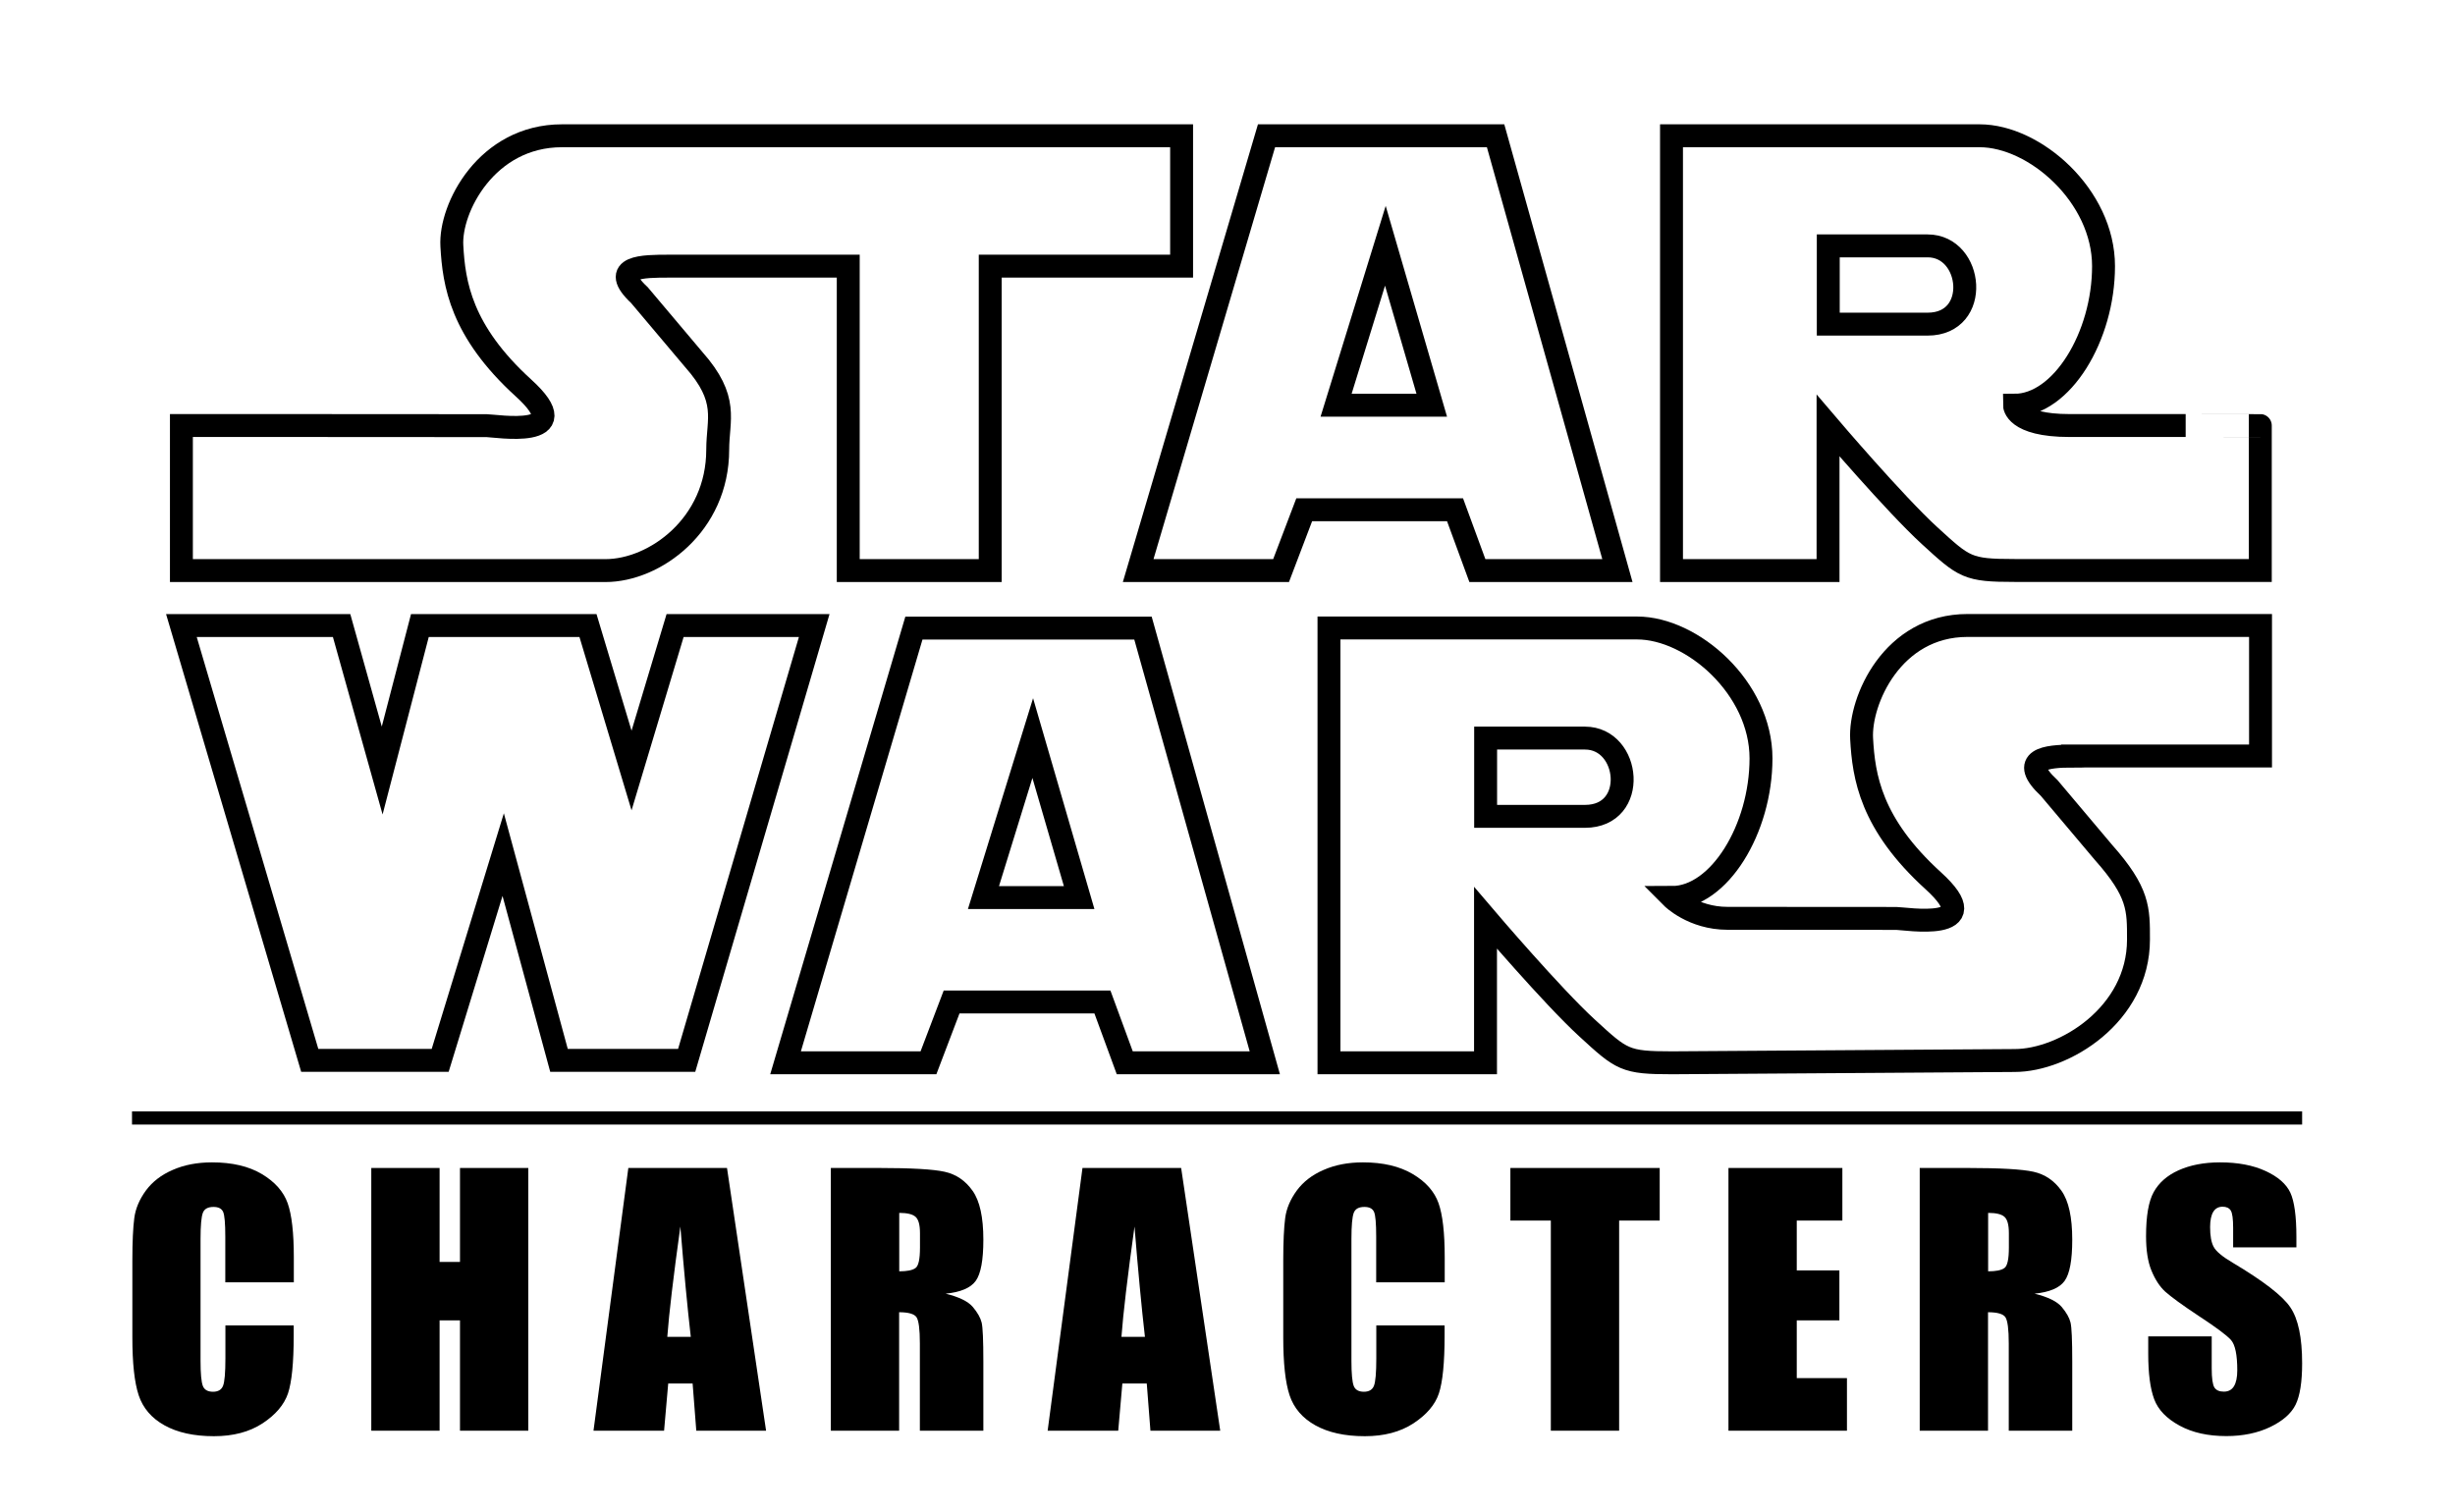
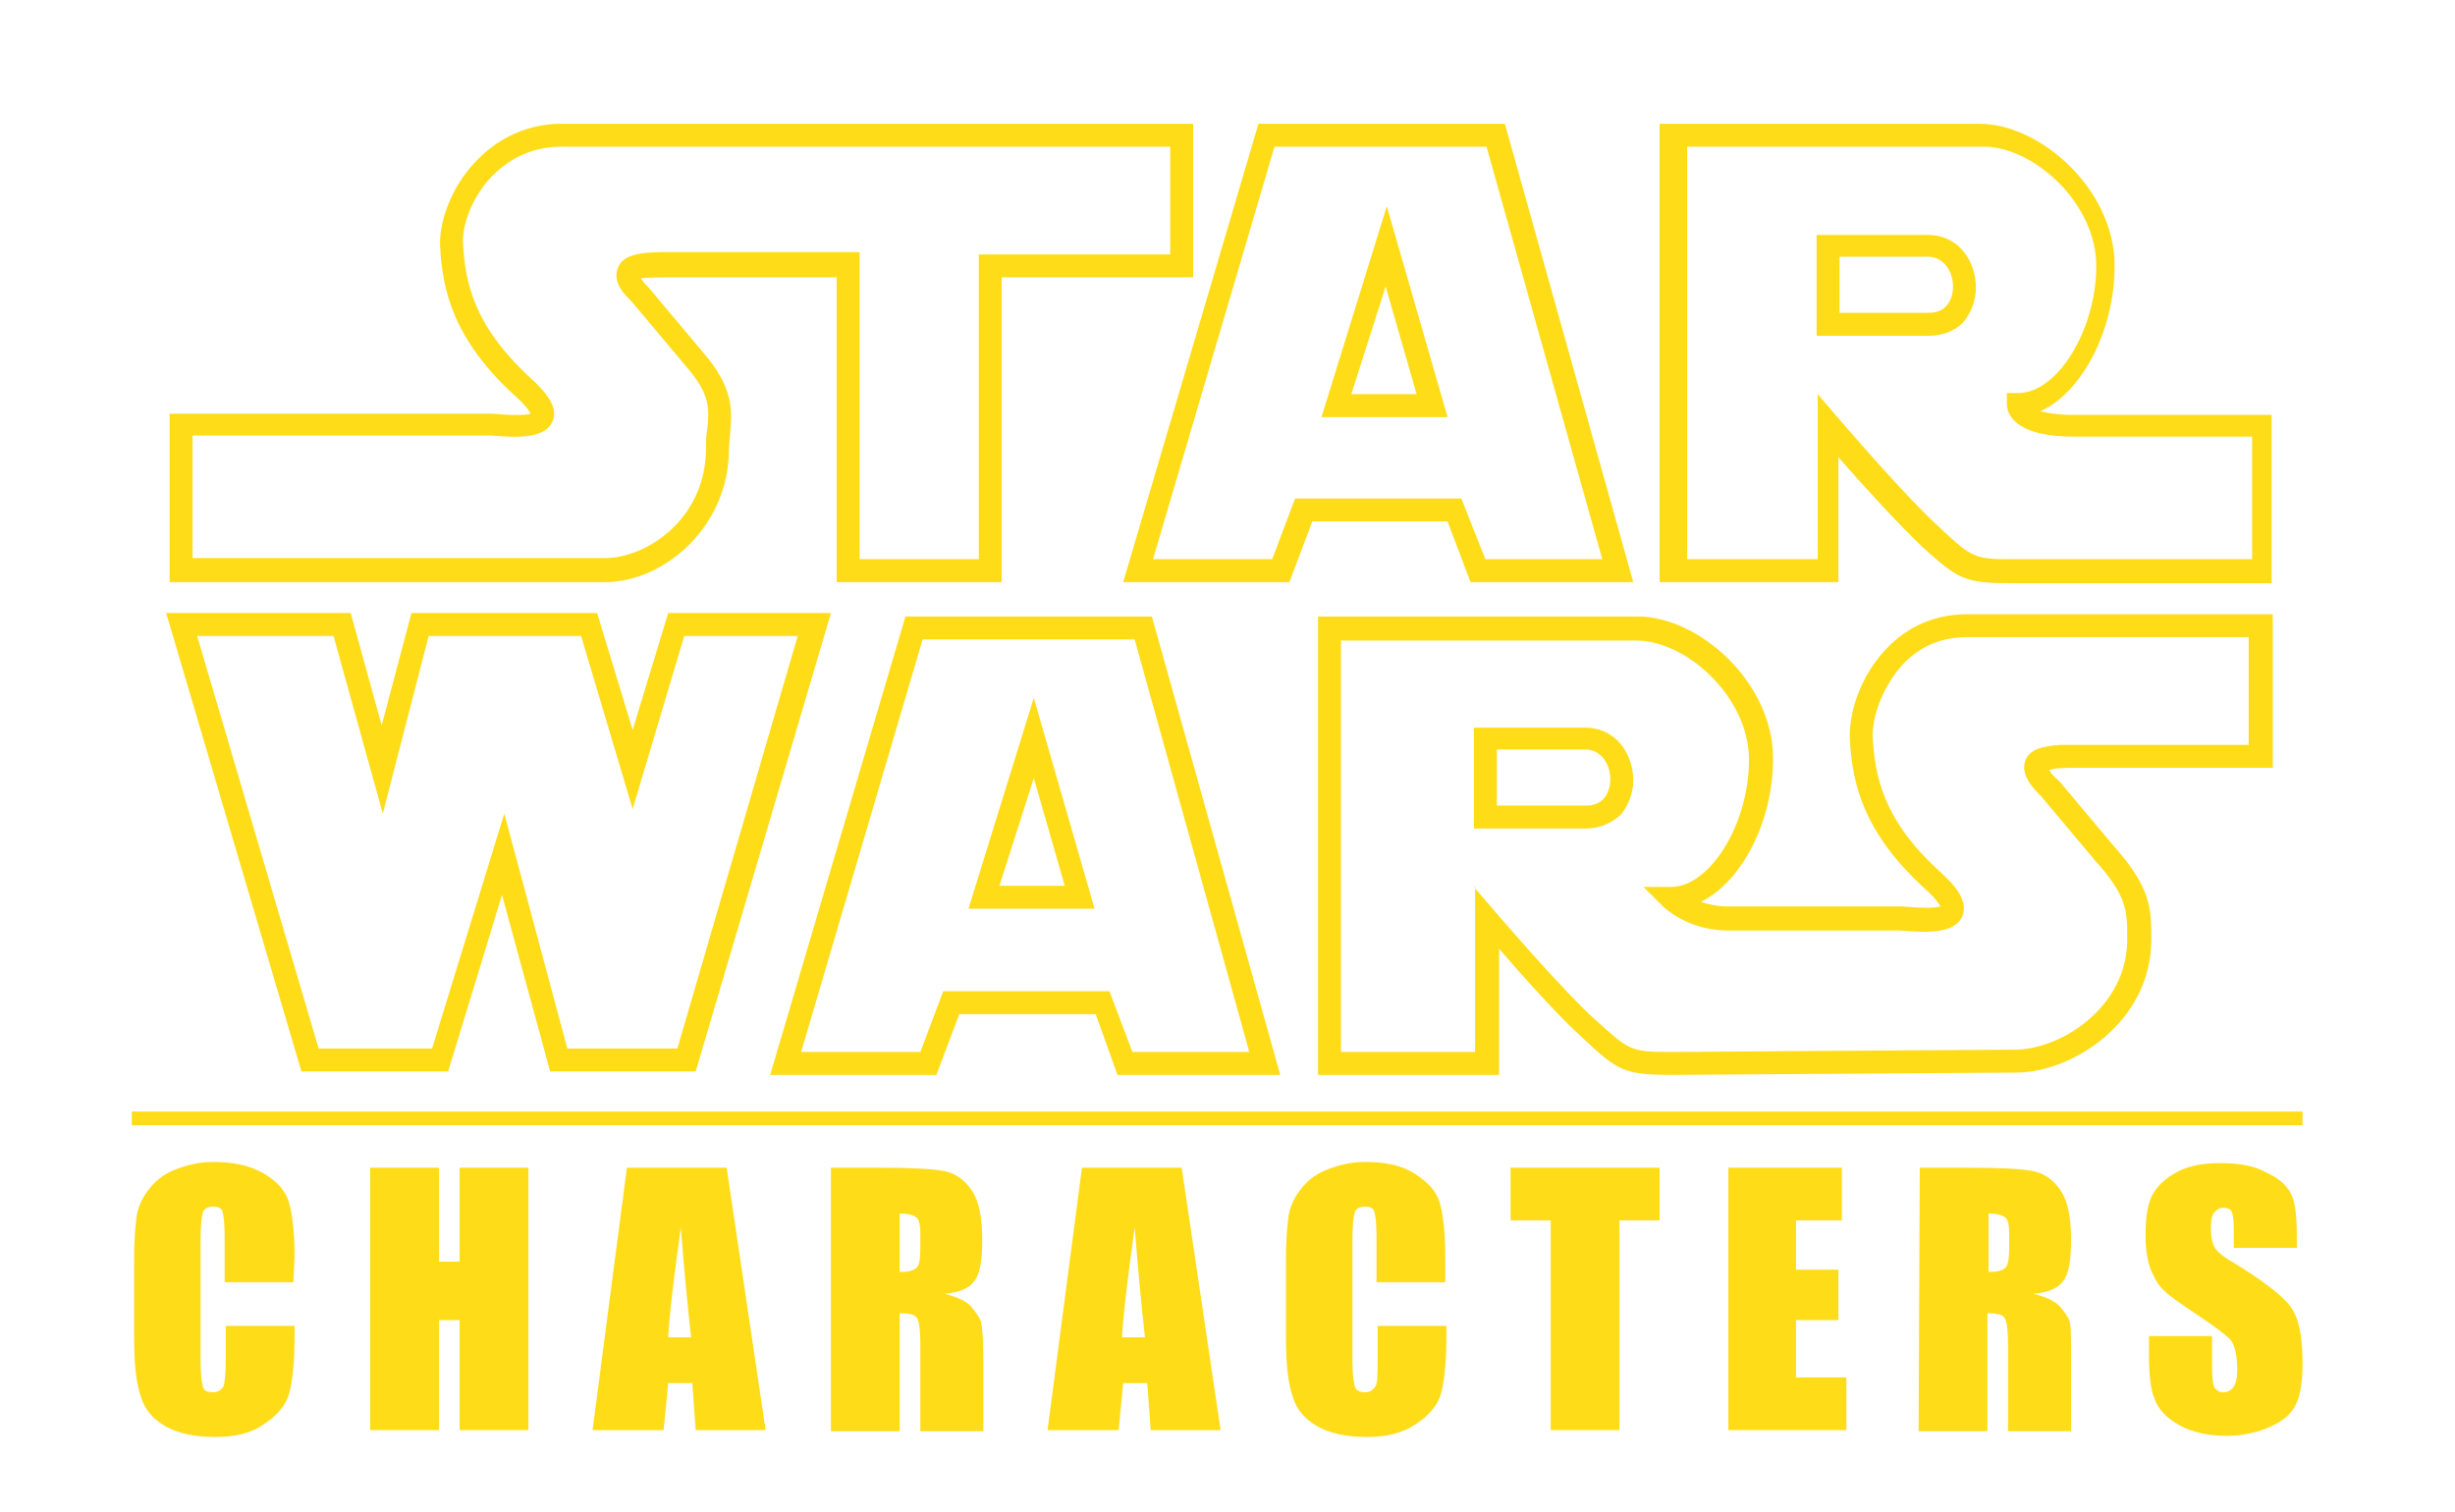
- <svg xmlns="http://www.w3.org/2000/svg" version="1.1" id="Warstwa_1" x="0px" y="0px" viewBox="0 0 214.23 131.92" style="enable-background:new 0 0 214.23 131.92;" xml:space="preserve">
+ <svg xmlns="http://www.w3.org/2000/svg" version="1.1" id="Warstwa_1" x="0px" y="0px" viewBox="0 0 214.2 131.9" style="enable-background:new 0 0 214.2 131.9;" xml:space="preserve">
  <style type="text/css">
- 	.st0{fill-rule:evenodd;clip-rule:evenodd;fill:none;stroke:#000000;stroke-width:2;stroke-miterlimit:10;}
- 	.st1{fill-rule:evenodd;clip-rule:evenodd;}
+ 	.st0{fill:#FFDC18;}
+ 	.st1{fill-rule:evenodd;clip-rule:evenodd;fill:#FFDC18;}
</style>
  <g>
-     <path class="st0" d="M15.83,37.14V49.8c0,0,32.7,0,37,0c4.3,0,9.8-3.98,9.8-10.56c0-2.65,1.01-4.37-2.1-7.87l-4.73-5.61   c-2.71-2.53,0.32-2.53,2.6-2.53c1.27,0,15.62,0,15.62,0V49.8h12.39V23.23h16.7V11.85H49.04c-6.58,0-9.8,6.32-9.61,9.61   c0.18,3.29,0.79,7.43,6.25,12.4c4.99,4.53-2.47,3.29-3.22,3.29C38.66,37.14,15.83,37.14,15.83,37.14L15.83,37.14z" />
-     <path class="st0" d="M130.51,11.85h-19.99L99.32,49.8h12.47l2.02-5.31h13.16l1.95,5.31h12.22L130.51,11.85L130.51,11.85z    M116.59,35.37l4.3-13.92l4.05,13.92H116.59L116.59,35.37z" />
-     <path class="st0" d="M180.6,37.14c-4.81,0-4.81-1.77-4.81-1.77c4.12,0,7.77-6,7.77-12.14c0-6.14-6-11.38-10.81-11.38   c-4.81,0-26.89,0-26.89,0V49.8h13.66V37.14c0,0,5.82,6.83,8.86,9.61c3.04,2.78,3.29,3.04,7.41,3.04c4.12,0,21.45,0,21.45,0V37.14   C197.25,37.14,185.41,37.14,180.6,37.14L180.6,37.14z M168.21,28.29c-3.47,0-8.67,0-8.67,0v-6.83c0,0,5.89,0,8.67,0   C172.18,21.46,172.87,28.29,168.21,28.29L168.21,28.29z" />
-     <polygon class="st0" points="15.83,54.6 29.81,54.6 33.35,67.25 36.64,54.6 51.31,54.6 55.11,67.25 58.91,54.6 71.05,54.6    59.92,92.55 48.78,92.55 43.91,74.59 38.41,92.55 27.03,92.55 15.83,54.6  " />
-     <path class="st0" d="M99.74,54.82H79.75l-11.2,37.94h12.47l2.02-5.31H96.2l1.95,5.31h12.22L99.74,54.82L99.74,54.82z M85.82,78.34   l4.3-13.92l4.05,13.92H85.82L85.82,78.34z" />
-     <path class="st0" d="M180.86,65.99c-2.28,0-4.76,0.26-2.04,2.79l4.73,5.61c3.11,3.5,3.06,4.96,3.06,7.61   c0,6.58-6.51,10.56-10.81,10.56l-29.9,0.2c-4.12,0-4.37-0.25-7.41-3.04c-3.04-2.78-8.86-9.61-8.86-9.61v12.65h-13.66V54.81   c0,0,22.08,0,26.89,0c4.81,0,10.81,5.23,10.81,11.38s-3.65,12.14-7.77,12.14c0,0,1.81,1.82,4.85,1.82c3.04,0,14.73,0.01,14.73,0.01   c0.75,0,8.2,1.24,3.22-3.29c-5.47-4.97-6.07-9.11-6.25-12.4c-0.18-3.29,2.66-9.88,9.24-9.88h25.57v11.39H180.86L180.86,65.99z    M138.31,71.25c-3.47,0-8.67,0-8.67,0v-6.83c0,0,5.89,0,8.67,0C142.29,64.42,142.97,71.25,138.31,71.25L138.31,71.25z" />
+     <g>
+       <path class="st0" d="M87.4,50.8H73V24.2H58.4c-0.7,0-1.9,0-2.5,0.1c0.1,0.1,0.3,0.4,0.6,0.7l0.1,0.1l4.7,5.6    c2.7,3.1,2.6,5.1,2.4,7.1c0,0.5-0.1,0.9-0.1,1.4c0,6.8-5.7,11.6-10.8,11.6h-38V36.1h1c0,0,22.8,0,26.6,0c0.1,0,0.3,0,0.6,0    c2.2,0.2,3,0.1,3.3,0c-0.1-0.2-0.4-0.7-1.3-1.5c-5.4-4.9-6.4-9.2-6.6-13.1c-0.1-1.9,0.8-5,3.1-7.4c1.4-1.5,3.9-3.3,7.5-3.3h55.1    v13.4H87.4V50.8z M75,48.8h10.4V22.2h16.7v-9.4H49c-3,0-4.9,1.4-6.1,2.6c-1.9,2-2.6,4.5-2.5,5.9c0.2,3.2,0.8,7,5.9,11.7    c1.2,1.1,2.5,2.5,1.9,3.8c-0.7,1.5-3.1,1.4-5.4,1.2c-0.2,0-0.3,0-0.4,0c-3.3,0-21.2,0-25.6,0v10.7h36c3.6,0,8.8-3.4,8.8-9.6    c0-0.6,0-1.1,0.1-1.6c0.2-1.8,0.3-3.1-1.9-5.6l-4.7-5.6c-0.5-0.5-1.7-1.6-1.2-2.9c0.5-1.4,2.6-1.4,4.6-1.4H75V48.8z" />
+     </g>
+     <g>
+       <path class="st0" d="M142.5,50.8h-14.2l-2-5.3h-11.8l-2,5.3H98l11.8-40h21.5L142.5,50.8z M129.6,48.8h10.2l-10.1-36h-18.5    l-10.6,36h10.4l2-5.3h14.5L129.6,48.8z M126.3,36.4h-11l5.7-18.4L126.3,36.4z M117.9,34.4h5.7l-2.7-9.4L117.9,34.4z" />
+     </g>
+     <g>
+       <path class="st0" d="M160.5,50.8h-15.7v-40h27.9c5.3,0,11.8,5.7,11.8,12.4c0,5.7-2.9,11.1-6.5,12.7c0.6,0.1,1.4,0.3,2.6,0.3h17.6    v14.7h-22.5c-4.3,0-4.8-0.3-8-3.2l-0.1-0.1c-2-1.9-5.2-5.4-7.2-7.7V50.8z M146.9,48.8h11.7V34.4l1.8,2.1c0.1,0.1,5.8,6.8,8.8,9.5    l0.1,0.1c2.9,2.7,3,2.7,6.7,2.7h20.5V38.1h-15.6c-5.5,0-5.8-2.3-5.8-2.8v-1h1c3.4,0,6.8-5.5,6.8-11.1c0-5.5-5.5-10.4-9.8-10.4    h-25.9V48.8z M168.2,29.3h-9.7v-8.8h9.7c2.7,0,4.2,2.3,4.2,4.6c0,1.1-0.4,2.1-1,2.9C170.9,28.6,169.9,29.3,168.2,29.3z     M160.5,27.3h7.7c0.8,0,1.3-0.2,1.7-0.7c0.3-0.4,0.5-0.9,0.5-1.6c0-1.3-0.8-2.6-2.2-2.6h-7.7V27.3z" />
+     </g>
+     <g>
+       <path class="st0" d="M60.7,93.5H48l-4.2-15.4l-4.7,15.4H26.3l-11.8-40h16.1l2.7,9.8l2.6-9.8h16.2l3.1,10.2l3.1-10.2h14.2    L60.7,93.5z M49.5,91.5h9.6l10.5-36H59.7l-4.5,15.1l-4.5-15.1H37.4l-4,15.5l-4.3-15.5H17.2l10.6,36h9.9L44,71L49.5,91.5z" />
+     </g>
+     <g>
+       <path class="st0" d="M111.7,93.8H97.5l-1.9-5.3H83.7l-2,5.3H67.2L79,53.8h21.5L111.7,93.8z M98.8,91.8h10.2L99,55.8H80.5    L69.9,91.8h10.4l2-5.3h14.5L98.8,91.8z M95.5,79.3h-11l5.7-18.4L95.5,79.3z M87.2,77.3h5.7l-2.7-9.4L87.2,77.3z" />
+     </g>
+     <g>
+       <path class="st0" d="M130.6,93.8H115V53.8h27.9c5.3,0,11.8,5.7,11.8,12.4c0,5.6-2.8,10.8-6.3,12.5c0.6,0.2,1.4,0.4,2.3,0.4    c3,0,14.7,0,14.7,0c0.1,0,0.3,0,0.6,0c2.2,0.2,3,0.1,3.3,0c-0.1-0.2-0.4-0.7-1.3-1.5c-5.4-4.9-6.4-9.2-6.6-13.1    c-0.1-2.1,0.8-5.4,3.2-7.9c1.9-2,4.3-3,7.1-3h26.6V67l-17.4,0c-1.3,0-1.9,0.1-2.1,0.2c0.1,0.2,0.3,0.5,0.8,0.9l0.1,0.1l4.7,5.6    c3.3,3.7,3.3,5.5,3.3,8.1V82c0,7.2-6.9,11.6-11.8,11.6l-29.9,0.2c-4.3,0-4.8-0.3-8-3.3c-2.1-1.9-5.3-5.5-7.2-7.7V93.8z     M128.6,77.4l1.8,2.1c0.1,0.1,5.8,6.8,8.8,9.5c3,2.7,3,2.8,6.7,2.8l29.9-0.2c4,0,9.8-3.7,9.8-9.6v-0.1c0-2.4,0-3.7-2.8-6.8    l-4.7-5.6c-0.8-0.8-1.8-1.9-1.4-3.1c0.4-1.1,1.7-1.3,3.1-1.4v0h16.4v-9.4h-24.6c-2.2,0-4.1,0.8-5.6,2.4c-1.8,2-2.7,4.7-2.6,6.4    c0.2,3.2,0.8,7.1,5.9,11.7c1.2,1.1,2.5,2.5,1.9,3.9c-0.7,1.5-3.1,1.4-5.4,1.2c-0.2,0-0.3,0-0.4,0l0,0c0,0-11.7,0-14.7,0    c-3.4,0-5.5-2-5.6-2.1l-1.7-1.7h2.4c3.4,0,6.8-5.5,6.8-11.1c0-5.5-5.5-10.4-9.8-10.4H117v35.9h11.7V77.4z M138.3,72.3h-9.7v-8.8    h9.7c2.7,0,4.2,2.3,4.2,4.6c0,1.1-0.4,2.1-1,2.9C141,71.5,140,72.3,138.3,72.3z M130.6,70.3h7.7c0.8,0,1.3-0.2,1.7-0.7    c0.3-0.4,0.5-0.9,0.5-1.6c0-1.3-0.8-2.6-2.2-2.6h-7.7V70.3z" />
+     </g>
  </g>
  <g>
-     <path d="M25.62,111.92h-5.96v-3.98c0-1.16-0.06-1.88-0.19-2.17c-0.13-0.29-0.41-0.43-0.84-0.43c-0.49,0-0.8,0.17-0.93,0.52   s-0.2,1.1-0.2,2.27v10.65c0,1.11,0.07,1.84,0.2,2.18s0.43,0.51,0.89,0.51c0.44,0,0.73-0.17,0.87-0.51c0.14-0.34,0.21-1.14,0.21-2.4   v-2.88h5.96v0.89c0,2.37-0.17,4.06-0.5,5.05c-0.34,0.99-1.08,1.86-2.22,2.61c-1.15,0.75-2.56,1.12-4.24,1.12   c-1.75,0-3.19-0.32-4.32-0.95c-1.13-0.63-1.88-1.51-2.25-2.63c-0.37-1.12-0.55-2.8-0.55-5.05v-6.7c0-1.65,0.06-2.89,0.17-3.72   s0.45-1.62,1.01-2.39c0.56-0.76,1.34-1.37,2.34-1.8c1-0.44,2.14-0.66,3.43-0.66c1.76,0,3.21,0.34,4.35,1.02s1.89,1.53,2.25,2.54   c0.36,1.01,0.54,2.59,0.54,4.73V111.92z" />
-     <path d="M46.1,101.94v22.93h-5.96v-9.63h-1.78v9.63H32.4v-22.93h5.96v8.2h1.78v-8.2H46.1z" />
-     <path d="M63.44,101.94l3.41,22.93h-6.09l-0.32-4.12h-2.13l-0.36,4.12h-6.16l3.04-22.93H63.44z M60.28,116.68   c-0.3-2.6-0.6-5.81-0.91-9.63c-0.61,4.39-0.99,7.6-1.14,9.63H60.28z" />
-     <path d="M72.5,101.94h4.22c2.81,0,4.72,0.11,5.71,0.33c1,0.22,1.81,0.77,2.44,1.66c0.63,0.89,0.94,2.31,0.94,4.27   c0,1.78-0.22,2.98-0.67,3.6c-0.44,0.61-1.32,0.98-2.62,1.11c1.18,0.29,1.97,0.68,2.38,1.17s0.66,0.94,0.76,1.35   c0.1,0.41,0.15,1.54,0.15,3.39v6.05h-5.54v-7.62c0-1.23-0.1-1.99-0.29-2.28c-0.19-0.29-0.7-0.44-1.52-0.44v10.34H72.5V101.94z    M78.47,105.86v5.1c0.67,0,1.14-0.09,1.41-0.28c0.27-0.18,0.4-0.78,0.4-1.79v-1.26c0-0.73-0.13-1.2-0.39-1.43   C79.63,105.97,79.15,105.86,78.47,105.86z" />
-     <path d="M103.07,101.94l3.41,22.93h-6.09l-0.32-4.12h-2.13l-0.36,4.12h-6.16l3.04-22.93H103.07z M99.91,116.68   c-0.3-2.6-0.6-5.81-0.91-9.63c-0.61,4.39-0.99,7.6-1.14,9.63H99.91z" />
-     <path d="M126.05,111.92h-5.96v-3.98c0-1.16-0.06-1.88-0.19-2.17c-0.13-0.29-0.41-0.43-0.84-0.43c-0.49,0-0.8,0.17-0.93,0.52   c-0.13,0.35-0.2,1.1-0.2,2.27v10.65c0,1.11,0.07,1.84,0.2,2.18c0.13,0.34,0.43,0.51,0.89,0.51c0.44,0,0.73-0.17,0.87-0.51   s0.21-1.14,0.21-2.4v-2.88h5.96v0.89c0,2.37-0.17,4.06-0.5,5.05c-0.33,0.99-1.08,1.86-2.22,2.61c-1.15,0.75-2.56,1.12-4.24,1.12   c-1.75,0-3.19-0.32-4.32-0.95c-1.13-0.63-1.88-1.51-2.25-2.63c-0.37-1.12-0.55-2.8-0.55-5.05v-6.7c0-1.65,0.06-2.89,0.17-3.72   s0.45-1.62,1.01-2.39c0.56-0.76,1.34-1.37,2.34-1.8c1-0.44,2.14-0.66,3.43-0.66c1.76,0,3.2,0.34,4.35,1.02s1.89,1.53,2.25,2.54   c0.36,1.01,0.54,2.59,0.54,4.73V111.92z" />
-     <path d="M144.83,101.94v4.59h-3.54v18.34h-5.96v-18.34h-3.53v-4.59H144.83z" />
-     <path d="M150.83,101.94h9.94v4.59h-3.98v4.35h3.72v4.36h-3.72v5.04h4.38v4.59h-10.34V101.94z" />
-     <path d="M167.52,101.94h4.22c2.81,0,4.72,0.11,5.71,0.33s1.81,0.77,2.44,1.66c0.63,0.89,0.94,2.31,0.94,4.27   c0,1.78-0.22,2.98-0.67,3.6c-0.44,0.61-1.32,0.98-2.62,1.11c1.18,0.29,1.97,0.68,2.38,1.17s0.66,0.94,0.76,1.35   c0.1,0.41,0.15,1.54,0.15,3.39v6.05h-5.54v-7.62c0-1.23-0.1-1.99-0.29-2.28c-0.19-0.29-0.7-0.44-1.52-0.44v10.34h-5.96V101.94z    M173.49,105.86v5.1c0.67,0,1.14-0.09,1.41-0.28c0.27-0.18,0.4-0.78,0.4-1.79v-1.26c0-0.73-0.13-1.2-0.39-1.43   S174.18,105.86,173.49,105.86z" />
-     <path d="M200.41,108.87h-5.54v-1.7c0-0.79-0.07-1.3-0.21-1.52s-0.38-0.33-0.71-0.33c-0.36,0-0.63,0.15-0.81,0.44   c-0.18,0.29-0.28,0.74-0.28,1.33c0,0.77,0.1,1.34,0.31,1.73c0.2,0.39,0.76,0.86,1.68,1.4c2.65,1.58,4.33,2.87,5.01,3.88   c0.69,1.01,1.03,2.64,1.03,4.89c0,1.63-0.19,2.84-0.57,3.61c-0.38,0.77-1.12,1.42-2.22,1.95c-1.09,0.52-2.37,0.79-3.82,0.79   c-1.6,0-2.96-0.3-4.08-0.91s-1.87-1.37-2.22-2.31c-0.35-0.94-0.52-2.26-0.52-3.98v-1.5h5.54v2.79c0,0.86,0.08,1.41,0.23,1.66   c0.16,0.25,0.43,0.37,0.83,0.37s0.69-0.16,0.88-0.47c0.19-0.31,0.29-0.77,0.29-1.39c0-1.35-0.18-2.23-0.55-2.65   c-0.38-0.42-1.31-1.11-2.79-2.08c-1.48-0.98-2.46-1.7-2.95-2.14c-0.48-0.44-0.88-1.06-1.2-1.84s-0.47-1.78-0.47-3   c0-1.76,0.22-3.04,0.67-3.85s1.17-1.45,2.17-1.9s2.21-0.69,3.62-0.69c1.55,0,2.87,0.25,3.96,0.75c1.09,0.5,1.81,1.13,2.17,1.89   c0.35,0.76,0.53,2.05,0.53,3.87V108.87z" />
+     <path class="st0" d="M25.6,111.9h-6v-4c0-1.2-0.1-1.9-0.2-2.2c-0.1-0.3-0.4-0.4-0.8-0.4c-0.5,0-0.8,0.2-0.9,0.5s-0.2,1.1-0.2,2.3   v10.7c0,1.1,0.1,1.8,0.2,2.2s0.4,0.5,0.9,0.5c0.4,0,0.7-0.2,0.9-0.5c0.1-0.3,0.2-1.1,0.2-2.4v-2.9h6v0.9c0,2.4-0.2,4.1-0.5,5.1   c-0.3,1-1.1,1.9-2.2,2.6c-1.1,0.8-2.6,1.1-4.2,1.1c-1.8,0-3.2-0.3-4.3-0.9s-1.9-1.5-2.2-2.6c-0.4-1.1-0.6-2.8-0.6-5.1V110   c0-1.7,0.1-2.9,0.2-3.7s0.4-1.6,1-2.4c0.6-0.8,1.3-1.4,2.3-1.8c1-0.4,2.1-0.7,3.4-0.7c1.8,0,3.2,0.3,4.4,1s1.9,1.5,2.2,2.5   s0.5,2.6,0.5,4.7L25.6,111.9L25.6,111.9z" />
+     <path class="st0" d="M46.1,101.9v22.9h-6v-9.6h-1.8v9.6h-6v-22.9h6v8.2h1.8v-8.2H46.1z" />
+     <path class="st0" d="M63.4,101.9l3.4,22.9h-6.1l-0.3-4.1h-2.1l-0.4,4.1h-6.2l3-22.9H63.4z M60.3,116.7c-0.3-2.6-0.6-5.8-0.9-9.6   c-0.6,4.4-1,7.6-1.1,9.6H60.3z" />
+     <path class="st0" d="M72.5,101.9h4.2c2.8,0,4.7,0.1,5.7,0.3c1,0.2,1.8,0.8,2.4,1.7c0.6,0.9,0.9,2.3,0.9,4.3c0,1.8-0.2,3-0.7,3.6   c-0.4,0.6-1.3,1-2.6,1.1c1.2,0.3,2,0.7,2.4,1.2s0.7,0.9,0.8,1.3c0.1,0.4,0.2,1.5,0.2,3.4v6.1h-5.5v-7.6c0-1.2-0.1-2-0.3-2.3   s-0.7-0.4-1.5-0.4v10.3h-6V101.9z M78.5,105.9v5.1c0.7,0,1.1-0.1,1.4-0.3c0.3-0.2,0.4-0.8,0.4-1.8v-1.3c0-0.7-0.1-1.2-0.4-1.4   C79.6,106,79.2,105.9,78.5,105.9z" />
+     <path class="st0" d="M103.1,101.9l3.4,22.9h-6.1l-0.3-4.1h-2.1l-0.4,4.1h-6.2l3-22.9H103.1z M99.9,116.7c-0.3-2.6-0.6-5.8-0.9-9.6   c-0.6,4.4-1,7.6-1.1,9.6H99.9z" />
+     <path class="st0" d="M126.1,111.9h-6v-4c0-1.2-0.1-1.9-0.2-2.2c-0.1-0.3-0.4-0.4-0.8-0.4c-0.5,0-0.8,0.2-0.9,0.5s-0.2,1.1-0.2,2.3   v10.7c0,1.1,0.1,1.8,0.2,2.2c0.1,0.3,0.4,0.5,0.9,0.5c0.4,0,0.7-0.2,0.9-0.5s0.2-1.1,0.2-2.4v-2.9h6v0.9c0,2.4-0.2,4.1-0.5,5.1   c-0.3,1-1.1,1.9-2.2,2.6c-1.2,0.8-2.6,1.1-4.2,1.1c-1.8,0-3.2-0.3-4.3-0.9s-1.9-1.5-2.2-2.6c-0.4-1.1-0.6-2.8-0.6-5.1V110   c0-1.7,0.1-2.9,0.2-3.7s0.4-1.6,1-2.4c0.6-0.8,1.3-1.4,2.3-1.8c1-0.4,2.1-0.7,3.4-0.7c1.8,0,3.2,0.3,4.3,1s1.9,1.5,2.2,2.5   s0.5,2.6,0.5,4.7L126.1,111.9L126.1,111.9z" />
+     <path class="st0" d="M144.8,101.9v4.6h-3.5v18.3h-6v-18.3h-3.5v-4.6H144.8z" />
+     <path class="st0" d="M150.8,101.9h9.9v4.6h-4v4.3h3.7v4.4h-3.7v5h4.4v4.6h-10.3L150.8,101.9L150.8,101.9z" />
+     <path class="st0" d="M167.5,101.9h4.2c2.8,0,4.7,0.1,5.7,0.3s1.8,0.8,2.4,1.7c0.6,0.9,0.9,2.3,0.9,4.3c0,1.8-0.2,3-0.7,3.6   c-0.4,0.6-1.3,1-2.6,1.1c1.2,0.3,2,0.7,2.4,1.2s0.7,0.9,0.8,1.3c0.1,0.4,0.1,1.5,0.1,3.4v6.1h-5.5v-7.6c0-1.2-0.1-2-0.3-2.3   c-0.2-0.3-0.7-0.4-1.5-0.4v10.3h-6L167.5,101.9L167.5,101.9z M173.5,105.9v5.1c0.7,0,1.1-0.1,1.4-0.3c0.3-0.2,0.4-0.8,0.4-1.8v-1.3   c0-0.7-0.1-1.2-0.4-1.4S174.2,105.9,173.5,105.9z" />
+     <path class="st0" d="M200.4,108.9h-5.5v-1.7c0-0.8-0.1-1.3-0.2-1.5s-0.4-0.3-0.7-0.3c-0.4,0-0.6,0.2-0.8,0.4s-0.3,0.7-0.3,1.3   c0,0.8,0.1,1.3,0.3,1.7c0.2,0.4,0.8,0.9,1.7,1.4c2.6,1.6,4.3,2.9,5,3.9c0.7,1,1,2.6,1,4.9c0,1.6-0.2,2.8-0.6,3.6   c-0.4,0.8-1.1,1.4-2.2,1.9c-1.1,0.5-2.4,0.8-3.8,0.8c-1.6,0-3-0.3-4.1-0.9s-1.9-1.4-2.2-2.3c-0.4-0.9-0.5-2.3-0.5-4v-1.5h5.5v2.8   c0,0.9,0.1,1.4,0.2,1.7c0.2,0.2,0.4,0.4,0.8,0.4s0.7-0.2,0.9-0.5s0.3-0.8,0.3-1.4c0-1.3-0.2-2.2-0.6-2.7c-0.4-0.4-1.3-1.1-2.8-2.1   c-1.5-1-2.5-1.7-2.9-2.1c-0.5-0.4-0.9-1.1-1.2-1.8s-0.5-1.8-0.5-3c0-1.8,0.2-3,0.7-3.8s1.2-1.4,2.2-1.9s2.2-0.7,3.6-0.7   c1.6,0,2.9,0.2,4,0.8c1.1,0.5,1.8,1.1,2.2,1.9c0.4,0.8,0.5,2.1,0.5,3.9L200.4,108.9L200.4,108.9z" />
  </g>
-   <rect x="11.52" y="97" class="st1" width="189.37" height="1.15" />
+   <rect x="11.5" y="97" class="st1" width="189.4" height="1.2" />
</svg>
